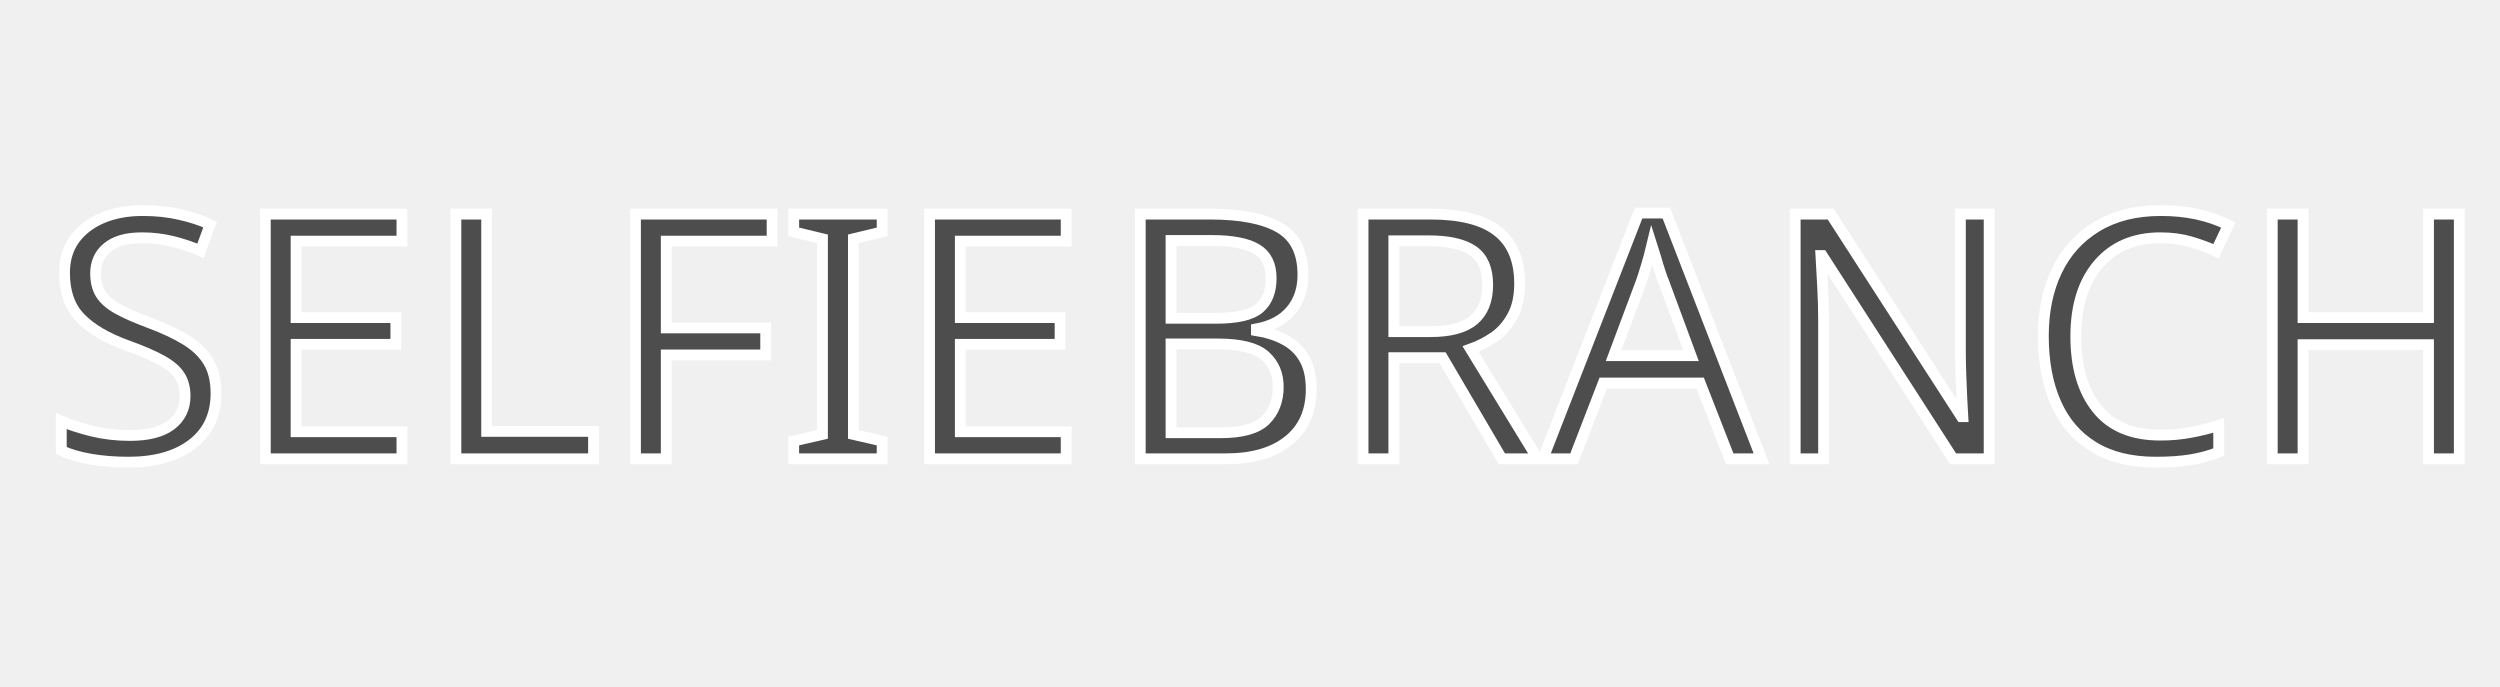
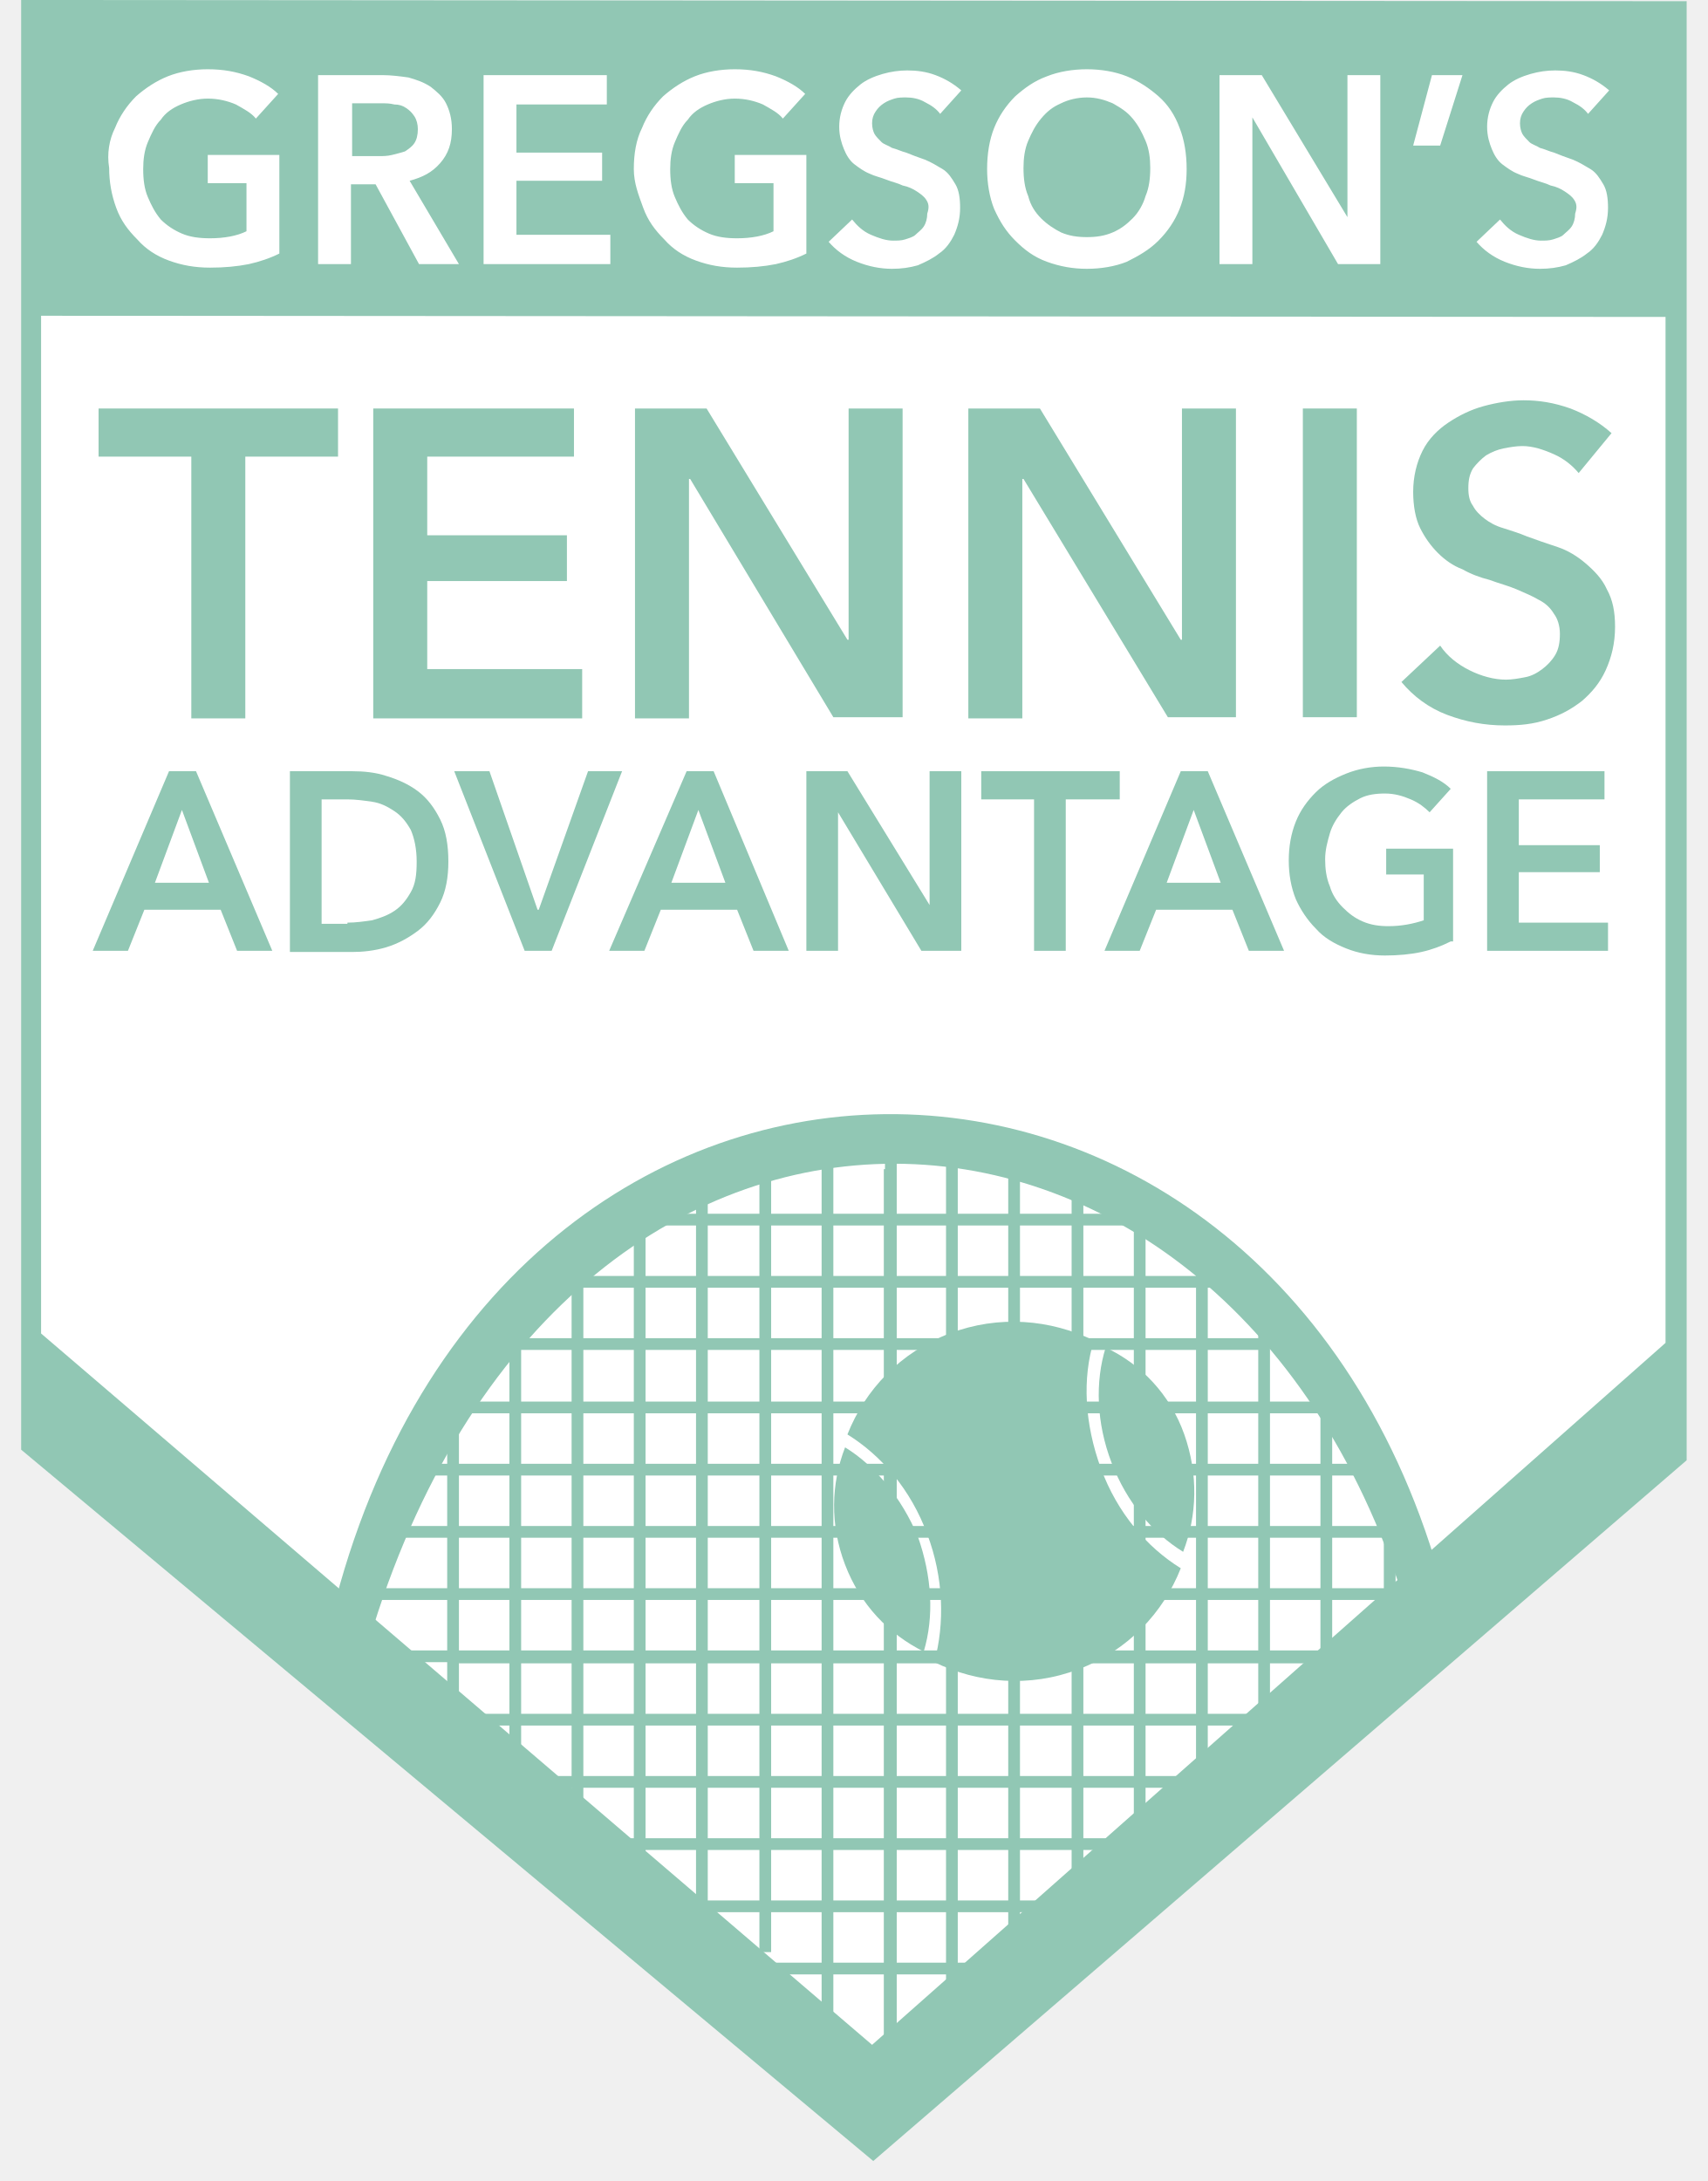
- <svg xmlns="http://www.w3.org/2000/svg" version="1.1" id="Layer_1" x="0px" y="0px" viewBox="0 483.6 231 63.4" enable-background="new 0 483.6 231 63.4" xml:space="preserve">
-   <g id="Layer_1_1_">
-     <text transform="matrix(1 0 0 1 -380.1781 411.9091)" fill="#4D4D4D" font-family="'Khula-Bold'" font-size="31.667">SELFIE BRANCH</text>
-     <polyline fill="#4D4D4D" points="-331.2,308.4 -359.2,309 -378.9,310.3 -390.4,308.3 -410.3,309.8 -429.9,307.7 -443.6,304.6    -456.3,306.8 -464,308.2 -467.2,311.9 -464.6,307.3 -447.1,304.1 -456,304 -466.6,299.7 -465.2,299.7 -455.3,302.4 -443.6,302.9    -430.3,305.4 -411.2,307.4 -390.9,305.6 -378.8,306.9 -356.7,305.1 -329.8,303.6  " />
-     <g>
-       <text transform="matrix(1 0 0 1 -284.8418 248.4167)" fill="#4D4D4D" font-family="'Khula-Regular'" font-size="31.667">branch</text>
-     </g>
-     <polygon fill="#4D4D4D" points="-299.7,211.7 -295.3,214.8 -294.4,219 -293.4,221.1 -293.4,225.4 -292.3,229.9 -293.3,237.7    -293.6,247.9 -291.4,249.3 -292.1,237.9 -290.8,229.8 -292.1,225.4 -292,220.9 -290.8,216.8 -288,213.7 -286.3,210.4 -285.5,206    -286.5,206 -287.2,209.9 -288.7,213.1 -290.8,215.3 -290.1,210.7 -289.4,208 -289.1,203.8 -290.5,203.1 -290.5,207.2 -291.4,210.2    -292,216.7 -292.6,219 -293.6,218.1 -294.6,214.5 -299,211.3  " />
-     <g>
-       <text transform="matrix(1 0 0 1 -282.3885 222.1917)" fill="#4D4D4D" font-family="'Khula-Regular'" font-size="31.667">selfie</text>
-     </g>
+ <svg xmlns="http://www.w3.org/2000/svg" xmlns:xlink="http://www.w3.org/1999/xlink" version="1.1" x="0px" y="0px" viewBox="0 0 145.5 185.8" enable-background="new 0 0 145.5 185.8" xml:space="preserve">
+   <g id="white">
+     <polygon fill="#FFFFFF" points="1.8,0 1.8,123.5 74.4,184.1 143.6,124.4 143.6,0.1  " />
  </g>
-   <g>
-     <path fill="#4D4D4D" d="M402.1,431.2l-21.2,3.9c-0.5,0.1-0.9-0.2-1-0.7l-1.8-9.9c-0.1-0.5,0.2-0.9,0.7-1l21.2-3.9   c0.5-0.1,0.9,0.2,1,0.7l1.8,9.9C402.9,430.7,402.6,431.1,402.1,431.2z" />
-     <rect x="380.7" y="421.7" transform="matrix(-0.9836 0.1804 -0.1804 -0.9836 851.584 777.2132)" fill="#E6E6E6" width="19.5" height="11.2" />
+   <g id="green">
+     <g>
+       <defs>
+         <polygon id="XMLID_4_" points="-215.1,-22 -215.1,101.5 -142.6,162.1 -73.3,102.4 -73.3,-21.9    " />
+       </defs>
+       <use xlink:href="#XMLID_4_" overflow="visible" fill="#91C7B4" />
+       <clipPath id="XMLID_2_">
+         <use xlink:href="#XMLID_4_" overflow="visible" />
+       </clipPath>
+     </g>
+     <g>
+       <defs>
+         <path id="XMLID_3_" d="M-214,6.1l0.5,87.3l71.4,59.1c0.2,0.5,67.8-59.1,67.8-59.1l0.1-87.8L-214,6.1z" />
+       </defs>
+       <use xlink:href="#XMLID_3_" overflow="visible" fill="#FFFFFF" />
+       <clipPath id="XMLID_5_">
+         <use xlink:href="#XMLID_3_" overflow="visible" />
+       </clipPath>
+       <ellipse clip-path="url(#XMLID_5_)" fill="#FFFFFF" stroke="#91C7B4" stroke-width="5" stroke-miterlimit="10" cx="-142.6" cy="142.1" rx="47.9" ry="63.7" />
+     </g>
+     <g>
+       <path fill="#91C7B4" d="M-124.4,91.5c-3.7-1.8-8.1-2.2-12.3-0.6c-4.2,1.6-7.2,4.8-8.7,8.6c2.9,1.8,5.4,4.7,6.8,8.5    c1.4,3.7,1.5,7.6,0.6,10.9c3.7,1.8,8.1,2.2,12.3,0.6c4.2-1.6,7.2-4.8,8.7-8.6c-2.9-1.8-5.4-4.7-6.8-8.5    C-125.3,98.6-125.4,94.8-124.4,91.5z" />
+       <path fill="#91C7B4" d="M-145.7,100.7c-1.2,3.1-1.3,6.6,0,10c1.3,3.4,3.7,5.9,6.7,7.4c0.9-3,0.7-6.4-0.5-9.8    C-140.8,104.9-143.1,102.3-145.7,100.7z" />
+       <path fill="#91C7B4" d="M-123.4,92.1c-0.9,2.9-0.8,6.4,0.5,9.8c1.3,3.4,3.5,6,6.1,7.6c1.2-3.1,1.3-6.6,0.1-10    C-118,96.1-120.5,93.6-123.4,92.1z" />
+     </g>
+     <text transform="matrix(0.9806 0 0 1 -209.8143 58.4479)" fill="#91C7B4" font-family="'AvenirNext-DemiBold'" font-size="21.571">ADVANTAGE</text>
+     <text transform="matrix(0.9806 0 0 1 -208.3832 38.609)" fill="#91C7B4" font-family="'AvenirNext-DemiBold'" font-size="37.21">TENNIS</text>
+     <text transform="matrix(0.9806 0 0 1 -208.5155 -4.865583e-02)" fill="#FFFFFF" font-family="'AvenirNext-DemiBold'" font-size="22.768">GREGSON’S</text>
+     <line fill="#91C7B4" stroke="#91C7B4" stroke-miterlimit="10" x1="-142.4" y1="77.9" x2="-142.4" y2="152.5" />
+     <line fill="#91C7B4" stroke="#91C7B4" stroke-miterlimit="10" x1="-137.2" y1="77.9" x2="-137.2" y2="152.5" />
+     <line fill="#91C7B4" stroke="#91C7B4" stroke-miterlimit="10" x1="-131.8" y1="79.1" x2="-131.8" y2="149.6" />
+     <line fill="#91C7B4" stroke="#91C7B4" stroke-miterlimit="10" x1="-126.5" y1="81.7" x2="-126.5" y2="146" />
+     <line fill="#91C7B4" stroke="#91C7B4" stroke-miterlimit="10" x1="-121.2" y1="83.8" x2="-121.2" y2="143.1" />
+     <line fill="#91C7B4" stroke="#91C7B4" stroke-miterlimit="10" x1="-115.9" y1="86.2" x2="-115.9" y2="137.7" />
+     <line fill="#91C7B4" stroke="#91C7B4" stroke-miterlimit="10" x1="-110.6" y1="90.9" x2="-110.6" y2="130.7" />
+     <line fill="#91C7B4" stroke="#91C7B4" stroke-miterlimit="10" x1="-105.2" y1="99.9" x2="-105.2" y2="127.1" />
+     <line fill="#91C7B4" stroke="#91C7B4" stroke-miterlimit="10" x1="-99.9" y1="109.5" x2="-99.9" y2="121.6" />
+     <line fill="#91C7B4" stroke="#91C7B4" stroke-miterlimit="10" x1="-142.5" y1="79.6" x2="-142.5" y2="154.2" />
+     <line fill="#91C7B4" stroke="#91C7B4" stroke-miterlimit="10" x1="-147.8" y1="79.6" x2="-147.8" y2="154.2" />
+     <line fill="#91C7B4" stroke="#91C7B4" stroke-miterlimit="10" x1="-153.1" y1="80.8" x2="-153.1" y2="146.2" />
+     <line fill="#91C7B4" stroke="#91C7B4" stroke-miterlimit="10" x1="-158.4" y1="83.3" x2="-158.4" y2="147.6" />
+     <line fill="#91C7B4" stroke="#91C7B4" stroke-miterlimit="10" x1="-163.8" y1="85.4" x2="-163.8" y2="141.8" />
+     <line fill="#91C7B4" stroke="#91C7B4" stroke-miterlimit="10" x1="-169.1" y1="87.8" x2="-169.1" y2="139.4" />
+     <line fill="#91C7B4" stroke="#91C7B4" stroke-miterlimit="10" x1="-174.4" y1="92.6" x2="-174.4" y2="130.4" />
+     <line fill="#91C7B4" stroke="#91C7B4" stroke-miterlimit="10" x1="-179.7" y1="98.2" x2="-179.7" y2="127.7" />
+     <line fill="#91C7B4" stroke="#91C7B4" stroke-miterlimit="10" x1="-104.6" y1="121.2" x2="-179.2" y2="121.2" />
+     <line fill="#91C7B4" stroke="#91C7B4" stroke-miterlimit="10" x1="-109.9" y1="126.5" x2="-180.1" y2="126.5" />
+     <line fill="#91C7B4" stroke="#91C7B4" stroke-miterlimit="10" x1="-110.8" y1="131.8" x2="-175.3" y2="131.8" />
+     <line fill="#91C7B4" stroke="#91C7B4" stroke-miterlimit="10" x1="-117.4" y1="137.1" x2="-166.6" y2="137.1" />
+     <line fill="#91C7B4" stroke="#91C7B4" stroke-miterlimit="10" x1="-122.4" y1="142.4" x2="-159.8" y2="142.4" />
+     <line fill="#91C7B4" stroke="#91C7B4" stroke-miterlimit="10" x1="-131.2" y1="147.7" x2="-154.4" y2="147.7" />
+     <line fill="#91C7B4" stroke="#91C7B4" stroke-miterlimit="10" x1="-97.1" y1="121.1" x2="-188.9" y2="121.1" />
+     <line fill="#91C7B4" stroke="#91C7B4" stroke-miterlimit="10" x1="-97.1" y1="115.8" x2="-188.9" y2="115.8" />
+     <line fill="#91C7B4" stroke="#91C7B4" stroke-miterlimit="10" x1="-101.2" y1="110.5" x2="-185.1" y2="110.5" />
+     <line fill="#91C7B4" stroke="#91C7B4" stroke-miterlimit="10" x1="-104.3" y1="105.2" x2="-182.1" y2="105.2" />
+     <line fill="#91C7B4" stroke="#91C7B4" stroke-miterlimit="10" x1="-105.2" y1="99.9" x2="-181.2" y2="99.9" />
+     <line fill="#91C7B4" stroke="#91C7B4" stroke-miterlimit="10" x1="-110.8" y1="94.5" x2="-174" y2="94.5" />
+     <line fill="#91C7B4" stroke="#91C7B4" stroke-miterlimit="10" x1="-114.3" y1="89.2" x2="-172.6" y2="89.2" />
+     <line fill="#91C7B4" stroke="#91C7B4" stroke-miterlimit="10" x1="-121.2" y1="83.9" x2="-165.9" y2="83.9" />
+     <line fill="#91C7B4" x1="-131.2" y1="78.6" x2="-149.9" y2="78.6" />
+     <g>
+       <g>
+         <line fill="#91C7B4" x1="75.9" y1="97.9" x2="75.9" y2="172.5" />
+         <rect x="75.4" y="97.9" fill="#91C7B4" width="1" height="74.6" />
+       </g>
+     </g>
+     <g>
+       <g>
+         <line fill="#91C7B4" x1="81.1" y1="97.9" x2="81.1" y2="172.5" />
+         <rect x="80.6" y="97.9" fill="#91C7B4" width="1" height="74.6" />
+       </g>
+     </g>
+     <g>
+       <g>
+         <line fill="#91C7B4" x1="86.4" y1="99.1" x2="86.4" y2="169.6" />
+         <rect x="85.9" y="99.1" fill="#91C7B4" width="1" height="70.5" />
+       </g>
+     </g>
+     <g>
+       <g>
+         <line fill="#91C7B4" x1="91.8" y1="101.7" x2="91.8" y2="166" />
+         <rect x="91.3" y="101.7" fill="#91C7B4" width="1" height="64.3" />
+       </g>
+     </g>
+     <g>
+       <g>
+         <line fill="#91C7B4" x1="97.1" y1="103.8" x2="97.1" y2="163.1" />
+         <rect x="96.6" y="103.8" fill="#91C7B4" width="1" height="59.4" />
+       </g>
+     </g>
+     <g>
+       <g>
+         <line fill="#91C7B4" x1="102.4" y1="106.2" x2="102.4" y2="157.7" />
+         <rect x="101.9" y="106.2" fill="#91C7B4" width="1" height="51.6" />
+       </g>
+     </g>
+     <g>
+       <g>
+         <line fill="#91C7B4" x1="107.7" y1="110.9" x2="107.7" y2="150.7" />
+         <rect x="107.2" y="110.9" fill="#91C7B4" width="1" height="39.8" />
+       </g>
+     </g>
+     <g>
+       <g>
+         <line fill="#91C7B4" x1="113" y1="119.9" x2="113" y2="147.1" />
+         <rect x="112.5" y="119.9" fill="#91C7B4" width="1" height="27.2" />
+       </g>
+     </g>
+     <g>
+       <g>
+         <line fill="#91C7B4" x1="118.4" y1="129.5" x2="118.4" y2="141.6" />
+         <rect x="117.9" y="129.5" fill="#91C7B4" width="1" height="12.1" />
+       </g>
+     </g>
+     <g>
+       <g>
+         <line fill="#91C7B4" x1="75.8" y1="99.6" x2="75.8" y2="174.1" />
+         <rect x="75.3" y="99.6" fill="#91C7B4" width="1" height="74.6" />
+       </g>
+     </g>
+     <g>
+       <g>
+         <line fill="#91C7B4" x1="70.5" y1="98.6" x2="70.5" y2="174.1" />
+         <rect x="70" y="98.6" fill="#91C7B4" width="1" height="75.6" />
+       </g>
+     </g>
+     <g>
+       <g>
+         <line fill="#91C7B4" x1="65.2" y1="99.8" x2="65.2" y2="166.2" />
+         <rect x="64.7" y="99.8" fill="#91C7B4" width="1" height="66.5" />
+       </g>
+     </g>
+     <g>
+       <g>
+         <line fill="#91C7B4" x1="59.8" y1="101.3" x2="59.8" y2="167.6" />
+         <rect x="59.3" y="101.3" fill="#91C7B4" width="1" height="66.3" />
+       </g>
+     </g>
+     <g>
+       <g>
+         <line fill="#91C7B4" x1="54.5" y1="105.4" x2="54.5" y2="161.8" />
+         <rect x="54" y="105.4" fill="#91C7B4" width="1" height="56.4" />
+       </g>
+     </g>
+     <g>
+       <g>
+         <line fill="#91C7B4" x1="49.2" y1="107.8" x2="49.2" y2="159.4" />
+         <rect x="48.7" y="107.8" fill="#91C7B4" width="1" height="51.6" />
+       </g>
+     </g>
+     <g>
+       <g>
+         <line fill="#91C7B4" x1="43.9" y1="112.6" x2="43.9" y2="150.4" />
+         <rect x="43.4" y="112.6" fill="#91C7B4" width="1" height="37.8" />
+       </g>
+     </g>
+     <g>
+       <g>
+         <line fill="#91C7B4" x1="38.6" y1="118.2" x2="38.6" y2="147.7" />
+         <rect x="38.1" y="118.2" fill="#91C7B4" width="1" height="29.5" />
+       </g>
+     </g>
+     <g>
+       <g>
+         <line fill="#91C7B4" x1="113.7" y1="141.2" x2="39.1" y2="141.2" />
+         <rect x="39.1" y="140.7" fill="#91C7B4" width="74.6" height="1" />
+       </g>
+     </g>
+     <g>
+       <g>
+         <line fill="#91C7B4" x1="108.4" y1="146.5" x2="38.2" y2="146.5" />
+         <rect x="38.2" y="146" fill="#91C7B4" width="70.2" height="1" />
+       </g>
+     </g>
+     <g>
+       <g>
+         <line fill="#91C7B4" x1="107.5" y1="151.8" x2="43" y2="151.8" />
+         <rect x="43" y="151.3" fill="#91C7B4" width="64.5" height="1" />
+       </g>
+     </g>
+     <g>
+       <g>
+         <line fill="#91C7B4" x1="100.9" y1="157.1" x2="51.6" y2="157.1" />
+         <rect x="51.6" y="156.6" fill="#91C7B4" width="49.3" height="1" />
+       </g>
+     </g>
+     <g>
+       <g>
+         <line fill="#91C7B4" x1="95.9" y1="162.4" x2="58.5" y2="162.4" />
+         <rect x="58.5" y="161.9" fill="#91C7B4" width="37.4" height="1" />
+       </g>
+     </g>
+     <g>
+       <g>
+         <line fill="#91C7B4" x1="87.1" y1="167.7" x2="63.9" y2="167.7" />
+         <rect x="63.9" y="167.2" fill="#91C7B4" width="23.2" height="1" />
+       </g>
+     </g>
+     <g>
+       <g>
+         <line fill="#91C7B4" x1="121.2" y1="141.1" x2="29.4" y2="141.1" />
+         <rect x="29.4" y="140.6" fill="#91C7B4" width="91.9" height="1" />
+       </g>
+     </g>
+     <g>
+       <g>
+         <line fill="#91C7B4" x1="121.2" y1="135.8" x2="31.4" y2="135.8" />
+         <rect x="31.4" y="135.3" fill="#91C7B4" width="89.9" height="1" />
+       </g>
+     </g>
+     <g>
+       <g>
+         <line fill="#91C7B4" x1="118.1" y1="130.5" x2="33.2" y2="130.5" />
+         <rect x="33.2" y="130" fill="#91C7B4" width="84.9" height="1" />
+       </g>
+     </g>
+     <g>
+       <g>
+         <line fill="#91C7B4" x1="116" y1="125.2" x2="36.2" y2="125.2" />
+         <rect x="36.2" y="124.7" fill="#91C7B4" width="79.8" height="1" />
+       </g>
+     </g>
+     <g>
+       <g>
+         <line fill="#91C7B4" x1="113" y1="119.9" x2="37.1" y2="119.9" />
+         <rect x="37.1" y="119.4" fill="#91C7B4" width="76" height="1" />
+       </g>
+     </g>
+     <g>
+       <g>
+         <line fill="#91C7B4" x1="107.5" y1="114.5" x2="44.3" y2="114.5" />
+         <rect x="44.3" y="114" fill="#91C7B4" width="63.1" height="1" />
+       </g>
+     </g>
+     <g>
+       <g>
+         <line fill="#91C7B4" x1="104" y1="109.2" x2="45.6" y2="109.2" />
+         <rect x="45.6" y="108.7" fill="#91C7B4" width="58.4" height="1" />
+       </g>
+     </g>
+     <g>
+       <g>
+         <line fill="#91C7B4" x1="97.1" y1="103.9" x2="52.3" y2="103.9" />
+         <rect x="52.3" y="103.4" fill="#91C7B4" width="44.7" height="1" />
+       </g>
+     </g>
+     <g>
+       <g>
+         <line fill="#91C7B4" x1="87.1" y1="98.6" x2="68.4" y2="98.6" />
+       </g>
+     </g>
+     <g>
+       <path fill="#91C7B4" d="M14.4,65.7h2.3L23.2,81h-3l-1.4-3.5h-6.5L10.9,81h-3L14.4,65.7z M17.8,75.2l-2.3-6.2l-2.3,6.2H17.8z" />
+       <path fill="#91C7B4" d="M24.7,65.7H30c1,0,2,0.1,2.9,0.4c1,0.3,1.9,0.7,2.7,1.3c0.8,0.6,1.4,1.4,1.9,2.4c0.5,1,0.7,2.2,0.7,3.6    c0,1.3-0.2,2.5-0.7,3.5c-0.5,1-1.1,1.8-1.9,2.4c-0.8,0.6-1.7,1.1-2.7,1.4c-1,0.3-2,0.4-2.9,0.4h-5.3V65.7z M29.6,78.6    c0.7,0,1.4-0.1,2.1-0.2c0.7-0.2,1.3-0.4,1.9-0.8c0.6-0.4,1-0.9,1.4-1.6c0.4-0.7,0.5-1.5,0.5-2.6c0-1.1-0.2-2-0.5-2.7    c-0.4-0.7-0.8-1.2-1.4-1.6c-0.6-0.4-1.2-0.7-1.9-0.8c-0.7-0.1-1.4-0.2-2.1-0.2h-2.2v10.6H29.6z" />
+       <path fill="#91C7B4" d="M38.7,65.7h3l4.1,11.8h0.1l4.2-11.8H53L47,81h-2.3L38.7,65.7z" />
+       <path fill="#91C7B4" d="M58.5,65.7h2.3L67.2,81h-3l-1.4-3.5h-6.5L54.9,81h-3L58.5,65.7z M61.8,75.2l-2.3-6.2l-2.3,6.2H61.8z" />
+       <path fill="#91C7B4" d="M68.7,65.7h3.5l7,11.4h0V65.7h2.7V81h-3.4l-7.1-11.8h0V81h-2.7V65.7z" />
+       <path fill="#91C7B4" d="M88.2,68.1h-4.6v-2.4h11.8v2.4h-4.6V81h-2.7V68.1z" />
+       <path fill="#91C7B4" d="M100.6,65.7h2.3l6.5,15.3h-3l-1.4-3.5h-6.5L97.1,81h-3L100.6,65.7z M104,75.2l-2.3-6.2l-2.3,6.2H104z" />
+       <path fill="#91C7B4" d="M123.6,80.2c-0.8,0.4-1.6,0.7-2.5,0.9c-0.9,0.2-2,0.3-3.1,0.3c-1.2,0-2.3-0.2-3.3-0.6    c-1-0.4-1.9-0.9-2.6-1.7c-0.7-0.7-1.3-1.6-1.7-2.5c-0.4-1-0.6-2.1-0.6-3.3c0-1.2,0.2-2.3,0.6-3.3c0.4-1,1-1.8,1.7-2.5    c0.7-0.7,1.6-1.2,2.6-1.6c1-0.4,2.1-0.6,3.2-0.6c1.2,0,2.3,0.2,3.3,0.5c1,0.4,1.8,0.8,2.4,1.4l-1.8,2c-0.4-0.4-0.9-0.8-1.6-1.1    c-0.7-0.3-1.4-0.5-2.2-0.5c-0.8,0-1.5,0.1-2.1,0.4s-1.2,0.7-1.6,1.2s-0.8,1.1-1,1.8c-0.2,0.7-0.4,1.4-0.4,2.2    c0,0.8,0.1,1.6,0.4,2.3c0.2,0.7,0.6,1.3,1.1,1.8c0.5,0.5,1,0.9,1.7,1.2c0.7,0.3,1.4,0.4,2.2,0.4c1.1,0,2.1-0.2,3-0.5v-3.9h-3.2    v-2.2h5.7V80.2z" />
+       <path fill="#91C7B4" d="M126.8,65.7h9.9v2.4h-7.3V72h6.9v2.3h-6.9v4.3h7.6V81h-10.3V65.7z" />
+     </g>
+     <g>
+       <path fill="#91C7B4" d="M16.3,38.9H8.4v-4.1h20.4v4.1h-7.9v22.3h-4.6V38.9z" />
+       <path fill="#91C7B4" d="M31.8,34.8h17.1v4.1H36.4v6.7h11.9v3.9H36.4V57h13.2v4.2H31.8V34.8z" />
+       <path fill="#91C7B4" d="M54.1,34.8h6.1l12,19.7h0.1V34.8h4.6v26.3H71L58.8,40.8h-0.1v20.4h-4.6V34.8z" />
+       <path fill="#91C7B4" d="M82.5,34.8h6.1l12,19.7h0.1V34.8h4.6v26.3h-5.8L87.2,40.8h-0.1v20.4h-4.6V34.8z" />
+       <path fill="#91C7B4" d="M111,34.8h4.6v26.3H111V34.8z" />
+       <path fill="#91C7B4" d="M134.5,40.3c-0.5-0.6-1.2-1.2-2.1-1.6c-0.9-0.4-1.8-0.7-2.7-0.7c-0.5,0-1.1,0.1-1.6,0.2    c-0.5,0.1-1,0.3-1.5,0.6c-0.4,0.3-0.8,0.7-1.1,1.1c-0.3,0.5-0.4,1-0.4,1.7c0,0.6,0.1,1.1,0.4,1.5c0.2,0.4,0.6,0.8,1,1.1    s0.9,0.6,1.6,0.8c0.6,0.2,1.3,0.4,2,0.7c0.8,0.3,1.7,0.6,2.6,0.9c0.9,0.3,1.7,0.8,2.4,1.4c0.7,0.6,1.4,1.3,1.8,2.2    c0.5,0.9,0.7,1.9,0.7,3.2c0,1.4-0.3,2.6-0.8,3.7c-0.5,1.1-1.2,1.9-2,2.6c-0.9,0.7-1.8,1.2-3,1.6s-2.3,0.5-3.6,0.5    c-1.7,0-3.3-0.3-4.9-0.9c-1.6-0.6-2.9-1.6-3.9-2.8l3.3-3.1c0.6,0.9,1.5,1.6,2.5,2.1s2.1,0.8,3.1,0.8c0.5,0,1.1-0.1,1.6-0.2    c0.6-0.1,1.1-0.4,1.5-0.7c0.4-0.3,0.8-0.7,1.1-1.2c0.3-0.5,0.4-1.1,0.4-1.8c0-0.7-0.2-1.3-0.5-1.7c-0.3-0.5-0.7-0.9-1.3-1.2    c-0.5-0.3-1.2-0.6-1.9-0.9s-1.5-0.5-2.3-0.8c-0.8-0.2-1.6-0.5-2.3-0.9c-0.8-0.3-1.5-0.8-2.1-1.4c-0.6-0.6-1.1-1.3-1.5-2.1    c-0.4-0.8-0.6-1.9-0.6-3.1c0-1.3,0.3-2.5,0.8-3.5c0.5-1,1.3-1.8,2.2-2.4c0.9-0.6,1.9-1.1,3-1.4c1.1-0.3,2.3-0.5,3.4-0.5    c1.3,0,2.6,0.2,4,0.7c1.3,0.5,2.5,1.2,3.5,2.1L134.5,40.3z" />
+     </g>
+     <g>
+       <path fill="#91C7B4" d="M88.7,18.6c0.5,0.5,1.1,0.9,1.7,1.2c0.7,0.3,1.4,0.4,2.2,0.4s1.5-0.1,2.2-0.4s1.2-0.7,1.7-1.2    c0.5-0.5,0.9-1.2,1.1-1.9c0.3-0.7,0.4-1.5,0.4-2.4c0-0.8-0.1-1.6-0.4-2.3c-0.3-0.7-0.6-1.3-1.1-1.9s-1-0.9-1.7-1.3    c-0.7-0.3-1.4-0.5-2.2-0.5c-0.8,0-1.6,0.2-2.2,0.5c-0.7,0.3-1.2,0.7-1.7,1.3s-0.8,1.2-1.1,1.9c-0.3,0.7-0.4,1.5-0.4,2.3    c0,0.9,0.1,1.7,0.4,2.4C87.8,17.5,88.2,18.1,88.7,18.6z" />
+       <path fill="#91C7B4" d="M1.8,0v123.5l72.6,60.6l69.3-59.7V0.1L1.8,0z M134.1,17c-0.2-0.3-0.5-0.5-0.8-0.7    c-0.3-0.2-0.7-0.4-1.2-0.5c-0.4-0.2-0.9-0.3-1.4-0.5c-0.5-0.2-1-0.3-1.4-0.5c-0.5-0.2-0.9-0.5-1.3-0.8c-0.4-0.3-0.7-0.8-0.9-1.3    c-0.2-0.5-0.4-1.1-0.4-1.9c0-0.8,0.2-1.5,0.5-2.1c0.3-0.6,0.8-1.1,1.3-1.5c0.5-0.4,1.2-0.7,1.9-0.9s1.4-0.3,2.1-0.3    c0.8,0,1.6,0.1,2.4,0.4c0.8,0.3,1.5,0.7,2.2,1.3l-1.8,2c-0.3-0.4-0.7-0.7-1.3-1c-0.5-0.3-1.1-0.4-1.6-0.4c-0.3,0-0.7,0-1,0.1    c-0.3,0.1-0.6,0.2-0.9,0.4c-0.3,0.2-0.5,0.4-0.7,0.7c-0.2,0.3-0.3,0.6-0.3,1c0,0.4,0.1,0.7,0.2,0.9s0.4,0.5,0.6,0.7    s0.6,0.3,0.9,0.5c0.4,0.1,0.8,0.3,1.2,0.4c0.5,0.2,1,0.4,1.6,0.6c0.5,0.2,1,0.5,1.5,0.8c0.5,0.3,0.8,0.8,1.1,1.3s0.4,1.2,0.4,2    c0,0.9-0.2,1.6-0.5,2.3c-0.3,0.6-0.7,1.2-1.3,1.6c-0.5,0.4-1.1,0.7-1.8,1c-0.7,0.2-1.4,0.3-2.2,0.3c-1,0-2-0.2-3-0.6    c-1-0.4-1.8-1-2.4-1.7l2-1.9c0.4,0.5,0.9,1,1.6,1.3s1.3,0.5,1.9,0.5c0.3,0,0.7,0,1-0.1c0.3-0.1,0.7-0.2,0.9-0.4s0.5-0.4,0.7-0.7    c0.2-0.3,0.3-0.7,0.3-1.1C134.4,17.6,134.3,17.3,134.1,17z M122,6.4h2.6l-1.9,6h-2.3L122,6.4z M103.8,6.4h3.7l7.3,12.1h0V6.4h2.8    v16.1h-3.6L106.7,10h0v12.5h-2.8V6.4z M84.7,10.9c0.4-1,1-1.9,1.8-2.7c0.8-0.7,1.6-1.3,2.7-1.7c1-0.4,2.2-0.6,3.4-0.6    c1.2,0,2.4,0.2,3.4,0.6c1,0.4,1.9,1,2.7,1.7s1.4,1.6,1.8,2.7c0.4,1,0.6,2.2,0.6,3.5c0,1.3-0.2,2.4-0.6,3.4c-0.4,1-1,1.9-1.8,2.7    c-0.8,0.8-1.7,1.3-2.7,1.8c-1,0.4-2.2,0.6-3.4,0.6c-1.2,0-2.3-0.2-3.4-0.6s-1.9-1-2.7-1.8c-0.8-0.8-1.3-1.6-1.8-2.7    c-0.4-1-0.6-2.2-0.6-3.4C84.1,13.1,84.3,11.9,84.7,10.9z M78.9,17c-0.2-0.3-0.5-0.5-0.8-0.7c-0.3-0.2-0.7-0.4-1.2-0.5    c-0.4-0.2-0.9-0.3-1.4-0.5c-0.5-0.2-1-0.3-1.4-0.5c-0.5-0.2-0.9-0.5-1.3-0.8c-0.4-0.3-0.7-0.8-0.9-1.3c-0.2-0.5-0.4-1.1-0.4-1.9    c0-0.8,0.2-1.5,0.5-2.1c0.3-0.6,0.8-1.1,1.3-1.5c0.5-0.4,1.2-0.7,1.9-0.9S76.6,6,77.3,6c0.8,0,1.6,0.1,2.4,0.4    c0.8,0.3,1.5,0.7,2.2,1.3l-1.8,2c-0.3-0.4-0.7-0.7-1.3-1c-0.5-0.3-1.1-0.4-1.6-0.4c-0.3,0-0.7,0-1,0.1c-0.3,0.1-0.6,0.2-0.9,0.4    c-0.3,0.2-0.5,0.4-0.7,0.7c-0.2,0.3-0.3,0.6-0.3,1c0,0.4,0.1,0.7,0.2,0.9s0.4,0.5,0.6,0.7s0.6,0.3,0.9,0.5    c0.4,0.1,0.8,0.3,1.2,0.4c0.5,0.2,1,0.4,1.6,0.6c0.5,0.2,1,0.5,1.5,0.8c0.5,0.3,0.8,0.8,1.1,1.3s0.4,1.2,0.4,2    c0,0.9-0.2,1.6-0.5,2.3c-0.3,0.6-0.7,1.2-1.3,1.6c-0.5,0.4-1.1,0.7-1.8,1c-0.7,0.2-1.4,0.3-2.2,0.3c-1,0-2-0.2-3-0.6    c-1-0.4-1.8-1-2.4-1.7l2-1.9c0.4,0.5,0.9,1,1.6,1.3s1.3,0.5,1.9,0.5c0.3,0,0.7,0,1-0.1c0.3-0.1,0.7-0.2,0.9-0.4s0.5-0.4,0.7-0.7    c0.2-0.3,0.3-0.7,0.3-1.1C79.2,17.6,79.1,17.3,78.9,17z M54.7,10.9c0.4-1,1-1.9,1.8-2.7c0.8-0.7,1.7-1.3,2.7-1.7    c1-0.4,2.2-0.6,3.4-0.6c1.3,0,2.4,0.2,3.5,0.6c1,0.4,1.9,0.9,2.5,1.5l-1.9,2.1c-0.4-0.5-1-0.8-1.7-1.2c-0.7-0.3-1.5-0.5-2.4-0.5    c-0.8,0-1.6,0.2-2.3,0.5c-0.7,0.3-1.3,0.7-1.7,1.3c-0.5,0.5-0.8,1.2-1.1,1.9c-0.3,0.7-0.4,1.5-0.4,2.3c0,0.9,0.1,1.7,0.4,2.4    c0.3,0.7,0.6,1.3,1.1,1.9c0.5,0.5,1.1,0.9,1.8,1.2c0.7,0.3,1.5,0.4,2.4,0.4c1.2,0,2.3-0.2,3.1-0.6v-4.1h-3.3v-2.4h6.1v8.4    c-0.8,0.4-1.7,0.7-2.6,0.9c-1,0.2-2.1,0.3-3.3,0.3c-1.3,0-2.4-0.2-3.5-0.6c-1.1-0.4-2-1-2.7-1.8c-0.8-0.8-1.4-1.6-1.8-2.7    S54,15.6,54,14.4C54,13.1,54.2,11.9,54.7,10.9z M41.2,6.4h10.5v2.5H44V13h7.3v2.4H44v4.6H52v2.5H41.2V6.4z M27.1,6.4h5.5    c0.7,0,1.5,0.1,2.2,0.2c0.7,0.2,1.3,0.4,1.9,0.8c0.5,0.4,1,0.8,1.3,1.4c0.3,0.6,0.5,1.3,0.5,2.2c0,1.2-0.3,2.1-1,2.9    s-1.5,1.2-2.6,1.5l4.2,7.1h-3.4L32,15.7h-2.1v6.8h-2.8V6.4z M9.8,10.9c0.4-1,1-1.9,1.8-2.7c0.8-0.7,1.7-1.3,2.7-1.7    c1-0.4,2.2-0.6,3.4-0.6c1.3,0,2.4,0.2,3.5,0.6c1,0.4,1.9,0.9,2.5,1.5l-1.9,2.1c-0.4-0.5-1-0.8-1.7-1.2c-0.7-0.3-1.5-0.5-2.4-0.5    c-0.8,0-1.6,0.2-2.3,0.5c-0.7,0.3-1.3,0.7-1.7,1.3c-0.5,0.5-0.8,1.2-1.1,1.9c-0.3,0.7-0.4,1.5-0.4,2.3c0,0.9,0.1,1.7,0.4,2.4    c0.3,0.7,0.6,1.3,1.1,1.9c0.5,0.5,1.1,0.9,1.8,1.2c0.7,0.3,1.5,0.4,2.4,0.4c1.2,0,2.3-0.2,3.1-0.6v-4.1h-3.3v-2.4h6.1v8.4    c-0.8,0.4-1.7,0.7-2.6,0.9c-1,0.2-2.1,0.3-3.3,0.3c-1.3,0-2.4-0.2-3.5-0.6c-1.1-0.4-2-1-2.7-1.8c-0.8-0.8-1.4-1.6-1.8-2.7    s-0.6-2.2-0.6-3.4C9.1,13.1,9.3,11.9,9.8,10.9z M141.9,114.4l-67.6,59.8L3.5,113.6V26.9l138.4,0.1V114.4z" />
+       <path fill="#91C7B4" d="M33.4,13.2c0.4-0.1,0.8-0.2,1.1-0.3c0.3-0.2,0.6-0.4,0.8-0.7c0.2-0.3,0.3-0.7,0.3-1.2    c0-0.4-0.1-0.8-0.3-1.1c-0.2-0.3-0.4-0.5-0.7-0.7s-0.6-0.3-1-0.3c-0.4-0.1-0.7-0.1-1.1-0.1h-2.5v4.5h2.3    C32.6,13.3,33,13.3,33.4,13.2z" />
+     </g>
+     <g>
+       <path fill="#91C7B4" d="M28.6,136.3c15.1-56.9,83.1-54.4,95.3,3l-3.6-0.7c-14.2-50.8-71.5-54.4-88.5,0L28.6,136.3z" />
+     </g>
+     <g>
+       <g>
+         <path fill="#91C7B4" d="M93.2,114.2c-3.7-1.8-8.1-2.2-12.3-0.6c-4.2,1.6-7.2,4.8-8.7,8.6c2.9,1.8,5.4,4.7,6.8,8.5     c1.4,3.7,1.5,7.6,0.6,10.9c3.7,1.8,8.1,2.2,12.3,0.6c4.2-1.6,7.2-4.8,8.7-8.6c-2.9-1.8-5.4-4.7-6.8-8.5     C92.4,121.3,92.2,117.4,93.2,114.2z" />
+       </g>
+       <g>
+         <path fill="#91C7B4" d="M72,123.3c-1.2,3.1-1.3,6.6,0,10c1.3,3.4,3.7,5.9,6.7,7.4c0.9-3,0.7-6.4-0.5-9.8     C76.8,127.6,74.6,124.9,72,123.3z" />
+       </g>
+       <g>
+         <path fill="#91C7B4" d="M94.2,114.8c-0.9,2.9-0.8,6.4,0.5,9.8c1.3,3.4,3.5,6,6.1,7.6c1.2-3.1,1.3-6.6,0.1-10     C99.7,118.8,97.2,116.2,94.2,114.8z" />
+       </g>
+     </g>
  </g>
-   <path fill="#E6E6E6" stroke="#FFFFFF" stroke-miterlimit="10" d="M278.6,307.9l-2.3,11.5l-7.7,2.3l5,61c22.1,7.5,43.4,8.5,63.4,0  l5.5-61.7l-6.9-2.2l-4.4-10.7H278.6z" />
-   <polygon fill="#FFFFFF" stroke="#999999" stroke-miterlimit="10" points="-333.1,244.1 -335.5,240 -335.5,235.5 -336.6,233.8   -337.6,240.2 -335,246.1 -335,254.3 -330.3,263 -326.3,283.4 -320.9,282.3 -326.3,262.2 -325.3,254.8 -322.3,247 -319,243.3   -317.5,238.3 -319,232.5 -320.6,230.8 -319.5,237.5 -320.7,241.7 -322.2,243.5 -323.6,241.7 -324.9,243.3 -323.6,245.3   -327.4,253.6 -328.2,259.1 -331.8,253.3 -332.6,246.3 -329.6,243.2 -331.4,242.7 " />
-   <g>
-     <rect x="-302.8" y="271.6" transform="matrix(-0.999 4.446295e-02 -4.446295e-02 -0.999 -572.4968 564.9515)" fill="#999999" width="20.6" height="9" />
-     <rect x="-301" y="272" transform="matrix(-0.999 4.446295e-02 -4.446295e-02 -0.999 -572.0005 564.9022)" fill="#FFFFFF" width="17.4" height="8.2" />
-   </g>
-   <polyline fill="#4D4D4D" stroke="#FFFFFF" stroke-miterlimit="10" points="383.4,474 387,463.5 387.2,456.2 386,448.2 381.6,440.9   382.5,439.7 387.4,446.9 389.1,452.8 393.2,446.2 391.6,437.3 387.1,435.1 387,433 382.9,429.6 379.1,420.5 380.1,419.6   384.2,428.4 388.5,431.4 389.4,434.4 391.7,435.3 394.3,432.9 396.6,432.4 393.8,437 395.7,446.7 390.2,456.4 390.4,463.9   387.5,473.7 " />
-   <g>
-     <text transform="matrix(1 0 0 1 279.7011 329.7494)" fill="#4D4D4D" font-family="'Khula-Bold'" font-size="13.293">BRANCH</text>
-   </g>
-   <g>
-     <text transform="matrix(1 0 0 1 285.1337 320.0937)" fill="#4D4D4D" font-family="'Khula-Bold'" font-size="13.293">SELFIE</text>
-   </g>
-   <g>
-     <path fill="#4D4D4D" d="M433.4,342.4l-21.6,1c-0.5,0-0.8-0.3-0.9-0.8l-0.5-10.1c0-0.5,0.3-0.8,0.8-0.9l21.6-1   c0.5,0,0.8,0.3,0.9,0.8l0.5,10.1C434.1,342,433.8,342.4,433.4,342.4z" />
-     <rect x="412.5" y="331.4" transform="matrix(-0.9988 4.874267e-02 -4.874267e-02 -0.9988 860.3831 653.1154)" fill="#E6E6E6" width="19.5" height="11.2" />
-   </g>
-   <polyline fill="#4D4D4D" stroke="#FFFFFF" stroke-miterlimit="10" points="417.3,381 420.8,371 420.9,363.9 419.8,356.2   415.6,349.2 415.8,346.1 413.5,343.3 415.3,343.3 416.6,344.2 418.1,341.4 419.9,342.7 417.4,345.6 417.5,348.4 421.2,354.9   422.8,360.6 426.7,354.3 425.2,345.7 420.9,343.6 420.8,341.5 422.2,340 423.1,342.9 426.5,344.4 427.9,343.5 430.1,342.3   432.2,342.4 427.9,345.7 428.6,349.7 429.2,354.7 423.9,364.1 424,371.4 421.2,380.8 " />
-   <polyline fill="#4D4D4D" stroke="#FFFFFF" stroke-miterlimit="10" points="434.1,333.1 434.9,331.5 435.8,332.4 434.1,335.2 " />
-   <polyline fill="#4D4D4D" stroke="#FFFFFF" stroke-miterlimit="10" points="410.4,336.6 408.8,334.4 411.7,329.6 412.2,330.7   410.5,334.4 " />
-   <g>
-     <path fill="#4D4D4D" d="M398.8,346.1l-21.6,1c-0.5,0-0.8-0.3-0.9-0.8l-0.5-10.1c0-0.5,0.3-0.8,0.8-0.9l21.6-1   c0.5,0,0.8,0.3,0.9,0.8l0.5,10.1C399.6,345.7,399.2,346.1,398.8,346.1z" />
-     <rect x="378" y="335.1" transform="matrix(-0.9988 4.874267e-02 -4.874267e-02 -0.9988 791.5532 662.1783)" fill="#E6E6E6" width="19.5" height="11.2" />
-   </g>
-   <path fill="#4D4D4D" stroke="#FFFFFF" stroke-miterlimit="10" d="M378.4,387.7l3.7-10.5l0.1-7.3l-1.2-8l-4.4-7.3l0.9-1.2l4.9,7.2  l1.7,5.9l4.1-6.6l-1.6-8.9l-4.5-2.2l-0.1-2.2l-3.1-1.2l-1.2-2.3l0.3-1.8l2.2,2.6l3.4,1.2l0.9,3l2.3,0.9c0,0,0-2.1,0-2h1.5l0.2,1.1  l2.3-1.6l3.1-3.2l2.6-5.4l0.8,2.2l-2.5,4.8l-2.3,2.5l-3.6,3.4l1.9,9.7l-5.5,9.7l0.2,7.6l-2.9,9.8" />
-   <polyline fill="#4D4D4D" points="386.1,334.5 386,333 386.8,332.1 387,334.5 " />
-   <g>
-     <g>
-       <path fill="#4D4D4D" d="M318.7,346.9l-21.6,1c-0.5,0-0.8-0.3-0.9-0.8l-0.5-10.1c0-0.5,0.3-0.8,0.8-0.9l21.6-1    c0.5,0,0.8,0.3,0.9,0.8l0.5,10.1C319.5,346.5,319.2,346.9,318.7,346.9z" />
-       <rect x="297.9" y="336" transform="matrix(-0.9988 4.874267e-02 -4.874267e-02 -0.9988 631.5115 667.741)" fill="#E6E6E6" width="19.5" height="11.2" />
-     </g>
-     <path fill="#4D4D4D" stroke="#FFFFFF" stroke-miterlimit="10" d="M298.3,387.8l3.7-10.5l0.1-7.3l-1.2-8l-4.4-7.3l0.9-1.2l4.9,7.2   l1.7,5.9l4.1-6.6l-1.6-8.9l-4.5-2.2l-0.1-2.2l-3.1-1.2l-1.2-2.3l0.3-1.8l2.2,2.6l3.4,1.2l0.9,3l2.3,0.9c0,0,0-2.1,0-2h1.5l0.2,1.1   l2.3-1.6l3.1-3.2l2.6-5.4l0.8,2.2l-2.5,4.8l-2.3,2.5l-3.6,3.4l1.9,9.7l-5.5,9.7l0.2,7.6l-3.1,10.7" />
-     <polyline fill="#4D4D4D" points="306,335.3 305.9,333.8 306.7,332.9 306.9,335.3  " />
-   </g>
-   <polyline fill="#4D4D4D" stroke="#FFFFFF" stroke-miterlimit="10" points="35.8,398.1 39.5,387.6 39.6,380.3 38.4,372.3 34,365   34.9,363.8 39.8,371 41.5,376.9 45.6,370.3 44,361.5 39.6,359.2 39.4,357.1 36.3,355.9 35.1,353.6 35.4,351.8 37.5,354.3   40.9,355.5 41.8,358.5 44.2,359.4 45.8,358.4 48.1,356.8 51.2,353.6 53.7,348.2 54.6,350.4 52.1,355.2 49.8,357.7 46.2,361.1   48.1,370.8 42.6,380.5 42.8,388 39.7,398.8 " />
-   <polygon fill="#4D4D4D" stroke="#FFFFFF" stroke-miterlimit="10" points="401.6,422.7 402.8,420.7 403.4,416.4 402.1,417.8   401.9,420 401.2,420.8 " />
-   <polygon fill="#4D4D4D" stroke="#FFFFFF" stroke-miterlimit="10" points="122.1,370.6 151.4,369.8 132.9,314.7 134.3,270.1   162.8,241.6 154,200.7 171,181.9 164.7,182 151.7,194.5 134.9,179.9 139.1,143.6 132.5,146.1 126.4,183.7 144.6,203.8 149.3,239.3   130.1,254.8 110.8,235.2 106.4,198.1 100.8,206.8 103.8,235.4 86.7,237.6 81,240.7 104.1,244.1 119.3,264.2 112.8,310.1 " />
-   <g>
-     <polygon fill="#4D4D4D" stroke="#FFFFFF" stroke-miterlimit="10" points="-41.3,562.1 -32,521.4 -27,562.1  " />
-     <polygon opacity="0.73" fill="#4D4D4D" stroke="#FFFFFF" stroke-miterlimit="10" enable-background="new    " points="-41.3,562.1    -40.7,499.6 -32,521.4  " />
-     <polygon fill="#4D4D4D" stroke="#FFFFFF" stroke-miterlimit="10" points="-32,521.4 -34.5,493 -40.7,499.6  " />
-     <polygon fill="#4D4D4D" stroke="#FFFFFF" stroke-miterlimit="10" points="-34.5,493 -16.2,469.6 -25.4,474.3  " />
-     <polygon fill="#4D4D4D" stroke="#FFFFFF" stroke-miterlimit="10" points="-40.7,499.6 -48.2,476.4 -34.5,493  " />
-     <polygon fill="#4D4D4D" stroke="#FFFFFF" stroke-miterlimit="10" points="-40.1,486.2 -25.4,474.3 -34.5,493  " />
-     <polygon fill="#4D4D4D" stroke="#FFFFFF" stroke-miterlimit="10" points="-25.4,474.3 -20,461.4 -16.2,469.6  " />
-     <polygon fill="#4D4D4D" stroke="#FFFFFF" stroke-miterlimit="10" points="-16.2,469.6 -15.4,455.1 -20,461.4  " />
-     <polygon fill="#4D4D4D" stroke="#FFFFFF" stroke-miterlimit="10" points="-40.1,486.2 -46.1,461.4 -48.2,476.4  " />
-     <polygon fill="#4D4D4D" stroke="#FFFFFF" stroke-miterlimit="10" points="-46.1,461.4 -57.5,452.1 -51.8,463  " />
-     <polygon fill="#4D4D4D" stroke="#FFFFFF" stroke-miterlimit="10" points="-62.9,453.1 -57.5,452.1 -51.8,463  " />
-     <polygon fill="#4D4D4D" stroke="#FFFFFF" stroke-miterlimit="10" points="-51.8,463 -48.2,475.1 -46.1,461.4  " />
-     <polygon fill="#4D4D4D" stroke="#FFFFFF" stroke-miterlimit="10" points="-20,461.4 -20.8,448.6 -15.4,455.1  " />
-     <polygon fill="#4D4D4D" stroke="#FFFFFF" stroke-miterlimit="10" points="-17.7,445.9 -15.4,455.1 -20.8,448.6  " />
-     <polygon fill="#4D4D4D" stroke="#FFFFFF" stroke-miterlimit="10" points="-20.8,448.6 -20,440.3 -17.7,445.9  " />
-     <polygon fill="#4D4D4D" stroke="#FFFFFF" stroke-miterlimit="10" points="-17.7,445.9 -12.1,438.8 -20,441.5  " />
-     <polygon fill="#4D4D4D" stroke="#FFFFFF" stroke-miterlimit="10" points="-20,441.5 -10.8,434.4 -12.1,438.8  " />
-     <polygon fill="#4D4D4D" stroke="#FFFFFF" stroke-miterlimit="10" points="-20,461.4 -23.7,450.5 -20.8,448.6  " />
-     <polygon fill="#4D4D4D" stroke="#FFFFFF" stroke-miterlimit="10" points="-20.8,448.6 -27,444.4 -23.7,450.5  " />
-     <polygon fill="#4D4D4D" stroke="#FFFFFF" stroke-miterlimit="10" points="-23.7,450.5 -31.2,447.4 -27,444.4  " />
-     <polygon fill="#4D4D4D" stroke="#FFFFFF" stroke-miterlimit="10" points="-31.2,447.4 -34.5,438.8 -27,444.4  " />
-     <polygon fill="#4D4D4D" stroke="#FFFFFF" stroke-miterlimit="10" points="-27,444.4 -30.8,434.4 -34.5,438.8  " />
-     <polygon fill="#4D4D4D" stroke="#FFFFFF" stroke-miterlimit="10" points="-34.5,438.8 -36.4,426.4 -30.8,434.4  " />
-     <polygon fill="#4D4D4D" stroke="#FFFFFF" stroke-miterlimit="10" points="-30.8,434.4 -34.5,420.6 -36.4,426.4  " />
-     <polygon fill="#4D4D4D" stroke="#FFFFFF" stroke-miterlimit="10" points="-36.4,426.4 -41.3,423.8 -34.5,420.6  " />
-     <polygon fill="#4D4D4D" stroke="#FFFFFF" stroke-miterlimit="10" points="-37.9,422.2 -43.1,419.8 -41.3,423.8  " />
-     <path fill="#4D4D4D" stroke="#FFFFFF" stroke-miterlimit="10" d="M-49,423.5" />
-   </g>
-   <g>
-     <text transform="matrix(1 0 0 1 102.2814 525.9924)" fill="#4D4D4D" stroke="#FFFFFF" stroke-miterlimit="10" font-family="'Khula-Bold'" font-size="31.667">BRANCH</text>
-   </g>
-   <g>
-     <text transform="matrix(1 0 0 1 4.0541 525.9925)" fill="#4D4D4D" stroke="#FFFFFF" stroke-miterlimit="10" font-family="'Khula-Bold'" font-size="31.667">SELFIE</text>
-   </g>
-   <polygon fill="#4D4D4D" stroke="#FFFFFF" stroke-miterlimit="10" points="243.1,264.4 272.4,264.4 255.4,208.8 258,164.3   287.2,136.6 279.5,95.4 296.9,77.1 290.6,77.1 277.3,89.2 260.9,74.1 266.1,37.9 259.5,40.3 252.3,77.7 270,98.2 273.8,133.9   254.2,148.9 235.4,128.8 229.6,119.7 228.4,128.8 228.5,137.5 243.2,158 235.4,203.7 " />
-   <polygon fill="#4D4D4D" stroke="#FFFFFF" stroke-miterlimit="10" points="355,264.4 342.5,189.5 347.5,175.5 351.7,182 361.5,138.5   346.5,95 327.5,80 321.5,65 321.5,51.5 329.5,73.5 346.5,84 349.5,48 342.5,12 346.1,2.7 356.3,47.7 354,90.3 367.3,127.7   368.5,107 377.5,124.5 360.5,187.5 375.5,264.4 " />
</svg>
